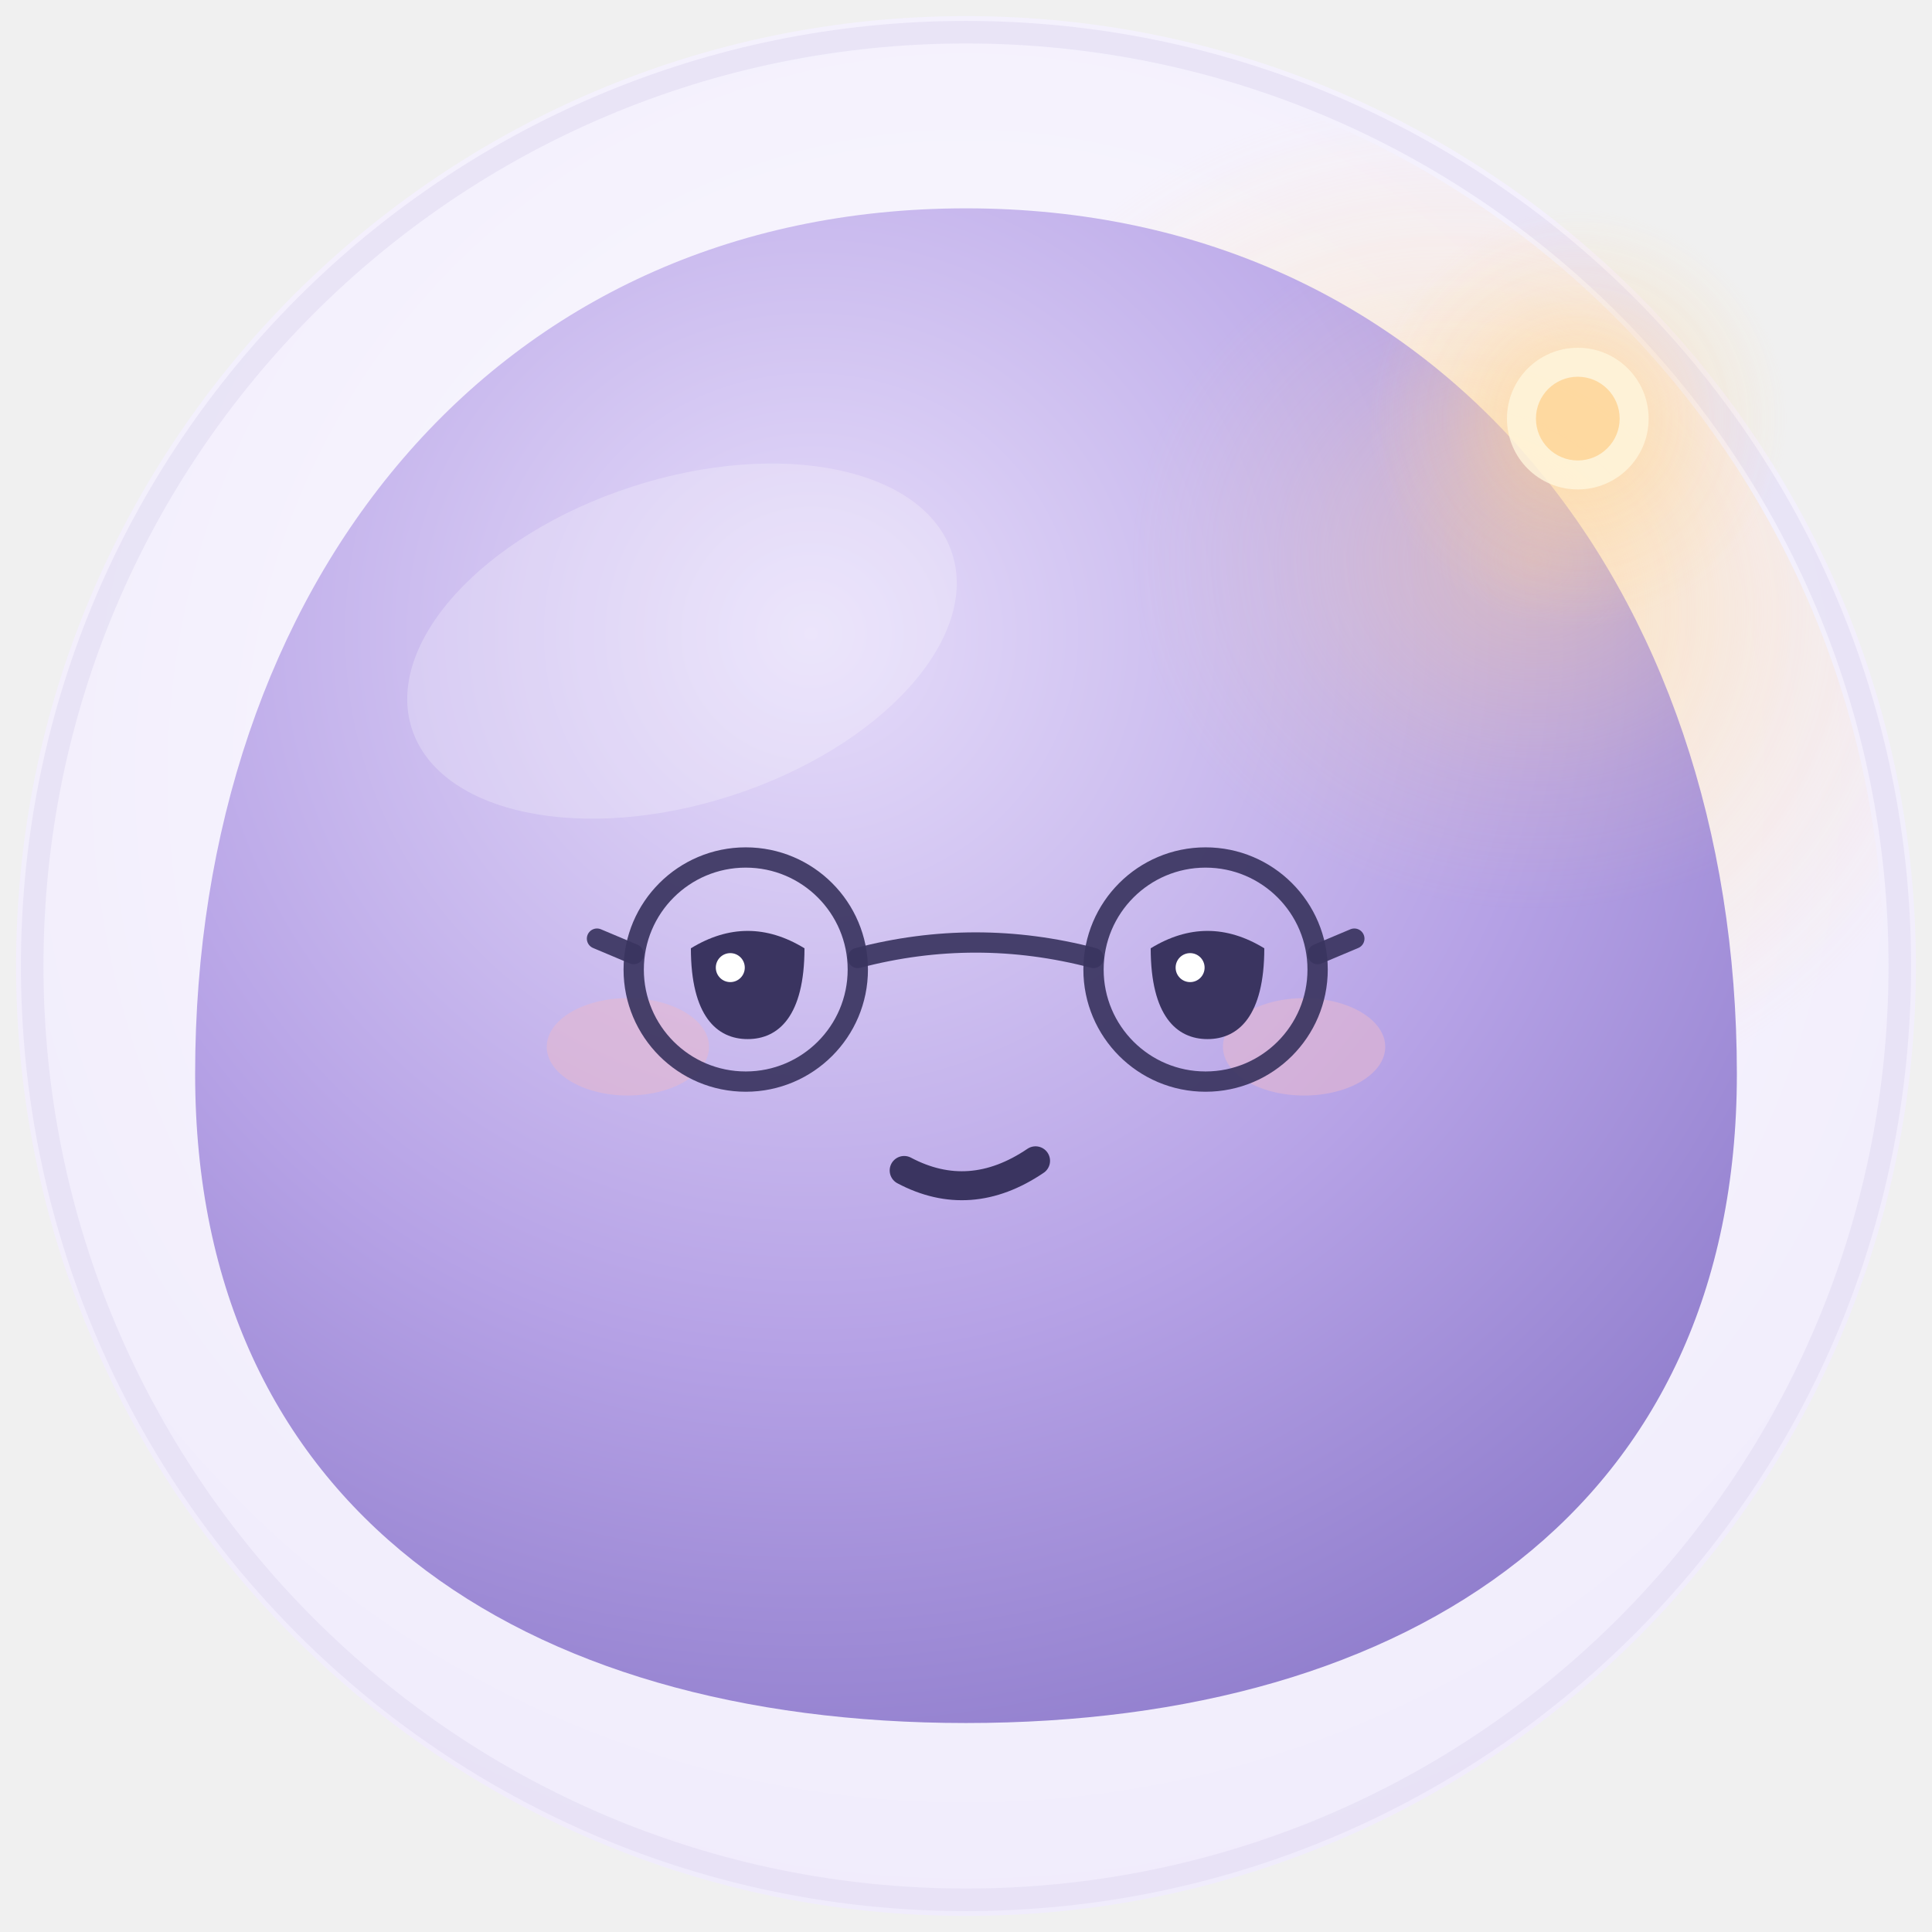
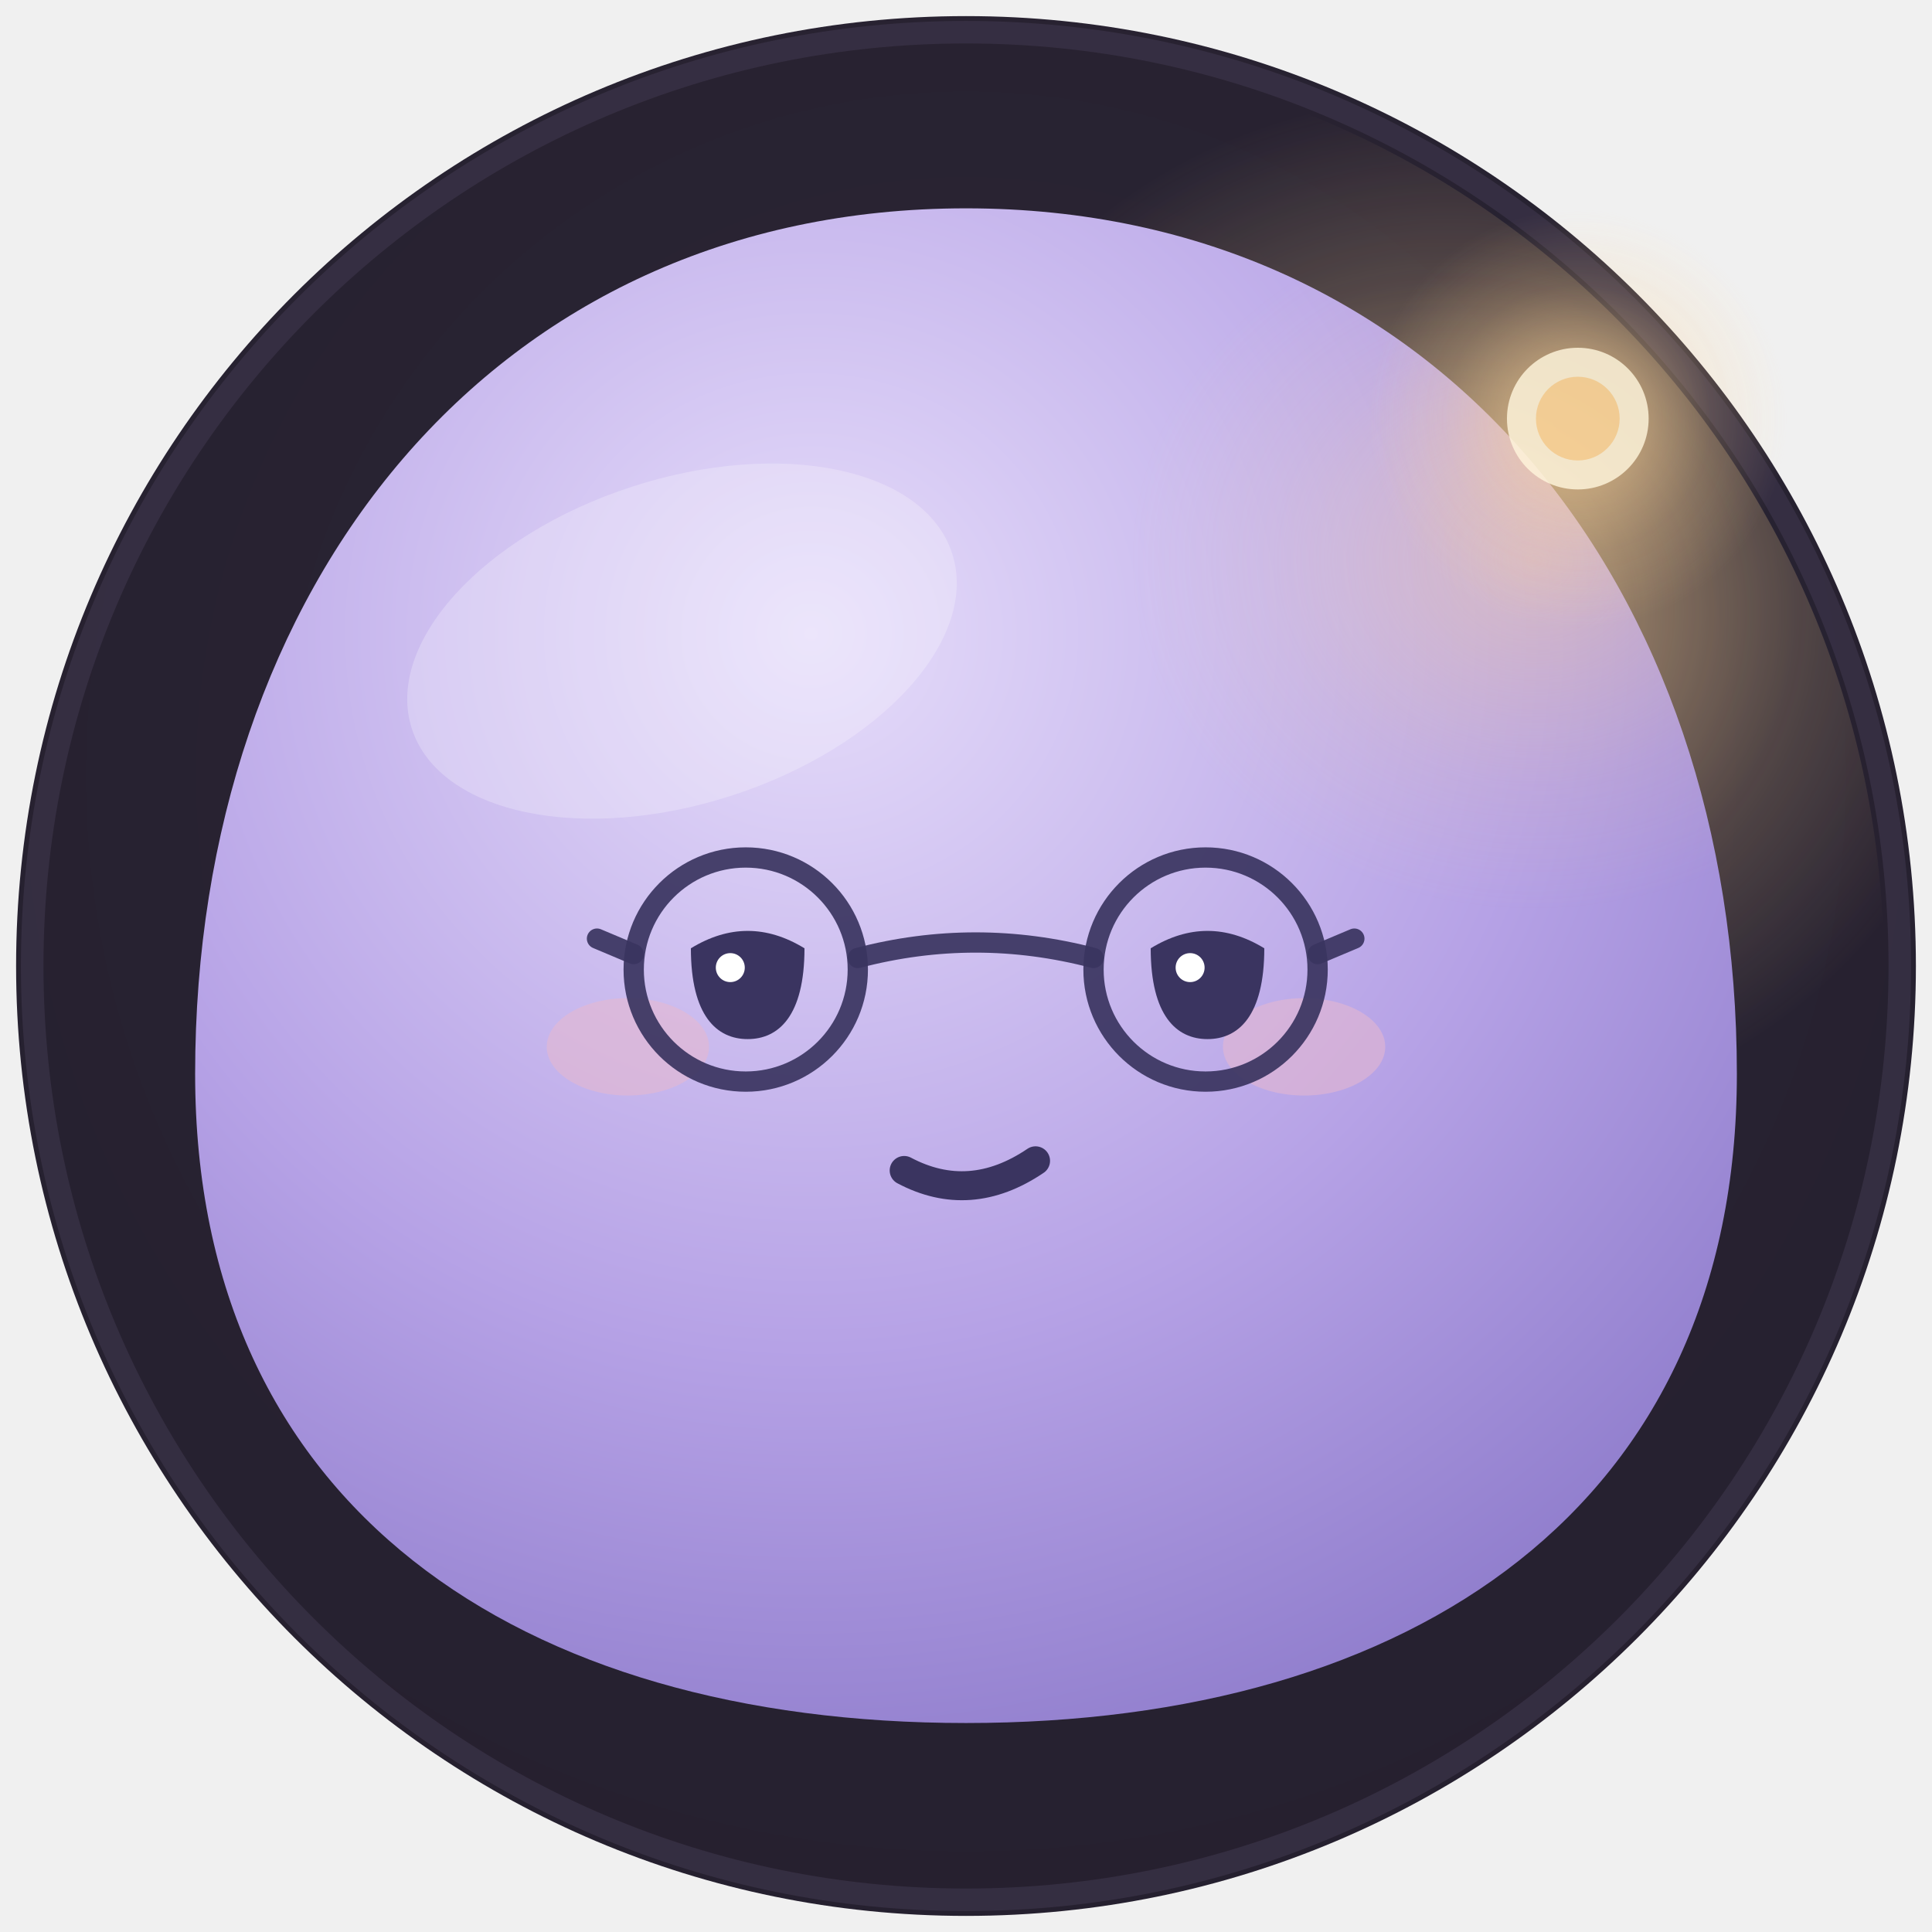
<svg xmlns="http://www.w3.org/2000/svg" viewBox="0 0 132 132">
  <style>
.body{transform-box:fill-box;transform-origin:50% 100%;animation:breathe 3.4s ease-in-out infinite}
@keyframes breathe{0%,100%{transform:translateY(0)}50%{transform:translateY(-2.4px)}}
.orb{transform-box:fill-box;transform-origin:center;animation:glo 2.6s ease-in-out infinite}
@keyframes glo{0%,100%{opacity:.7;transform:scale(.9)}50%{opacity:1;transform:scale(1.14)}}
.tw{transform-box:fill-box;transform-origin:center}.a1{animation:tw 2.8s ease-in-out infinite}.a2{animation:tw 2.8s ease-in-out .9s infinite}@keyframes tw{0%,100%{opacity:.2;transform:scale(.6)}50%{opacity:1;transform:scale(1.15)}}
@media(prefers-reduced-motion:reduce){*{animation:none!important}}
</style>
  <g class="body" fill="none">
    <path d="M66 130.9C101.843 130.9 130.9 101.843 130.9 66C130.9 30.157 101.843 1.1 66 1.1C30.157 1.1 1.1 30.157 1.1 66C1.1 101.843 30.157 130.9 66 130.9Z" fill="url(#paint0_radial_1298_440)" />
    <mask id="mask0_1298_440" style="mask-type:luminance" maskUnits="userSpaceOnUse" x="3" y="3" width="126" height="126">
      <path d="M66 128.7C100.628 128.7 128.7 100.628 128.7 66C128.7 31.372 100.628 3.3 66 3.3C31.372 3.3 3.3 31.372 3.3 66C3.3 100.628 31.372 128.7 66 128.7Z" fill="white" />
    </mask>
    <g mask="url(#mask0_1298_440)">
      <g opacity="0.9">
        <path d="M99 77C119.656 77 136.4 61.24 136.4 41.8C136.4 22.36 119.656 6.6 99 6.6C78.345 6.6 61.6 22.36 61.6 41.8C61.6 61.24 78.345 77 99 77Z" fill="url(#paint1_radial_1298_440)" />
      </g>
      <path d="M66 14.234C98.34 14.234 118.668 40.106 118.668 73.37C118.668 102.938 96.492 117.722 66 117.722C35.508 117.722 13.332 102.938 13.332 73.37C13.332 40.106 33.66 14.234 66 14.234Z" fill="url(#paint2_radial_1298_440)" />
      <mask id="mask1_1298_440" style="mask-type:luminance" maskUnits="userSpaceOnUse" x="13" y="14" width="106" height="104">
        <path d="M66 14.234C98.34 14.234 118.668 40.106 118.668 73.37C118.668 102.938 96.492 117.722 66 117.722C35.508 117.722 13.332 102.938 13.332 73.37C13.332 40.106 33.66 14.234 66 14.234Z" fill="white" />
      </mask>
      <g mask="url(#mask1_1298_440)">
        <path opacity="0.24" d="M50.022 54.347C60.214 51.036 66.943 43.63 65.05 37.806C63.158 31.982 53.362 29.945 43.17 33.257C32.978 36.568 26.249 43.974 28.142 49.798C30.034 55.622 39.83 57.659 50.022 54.347Z" fill="white" />
        <path opacity="0.495" d="M104.808 62.282C120.117 62.282 132.528 51.526 132.528 38.258C132.528 24.99 120.117 14.234 104.808 14.234C89.499 14.234 77.088 24.99 77.088 38.258C77.088 51.526 89.499 62.282 104.808 62.282Z" fill="url(#paint3_radial_1298_440)" />
      </g>
      <path opacity="0.55" d="M42.9 74.849C45.962 74.849 48.444 73.359 48.444 71.522C48.444 69.685 45.962 68.196 42.9 68.196C39.838 68.196 37.356 69.685 37.356 71.522C37.356 73.359 39.838 74.849 42.9 74.849Z" fill="#E7B8CE" />
      <path opacity="0.55" d="M89.1 74.849C92.162 74.849 94.644 73.359 94.644 71.522C94.644 69.685 92.162 68.196 89.1 68.196C86.038 68.196 83.556 69.685 83.556 71.522C83.556 73.359 86.038 74.849 89.1 74.849Z" fill="#E7B8CE" />
    </g>
-     <path opacity="0.7" d="M66 129.8C101.236 129.8 129.8 101.236 129.8 66C129.8 30.764 101.236 2.2 66 2.2C30.764 2.2 2.2 30.764 2.2 66C2.2 101.236 30.764 129.8 66 129.8Z" stroke="#E4DEF4" stroke-width="1.54" />
+     <path opacity="0.7" d="M66 129.8C101.236 129.8 129.8 101.236 129.8 66C129.8 30.764 101.236 2.2 66 2.2C30.764 2.2 2.2 30.764 2.2 66C2.2 101.236 30.764 129.8 66 129.8Z" stroke="#3B3348" stroke-width="1.54" />
    <g opacity="0.9">
      <g class="orb">
        <path d="M107.8 42.9C115.698 42.9 122.1 36.498 122.1 28.6C122.1 20.702 115.698 14.3 107.8 14.3C99.902 14.3 93.5 20.702 93.5 28.6C93.5 36.498 99.902 42.9 107.8 42.9Z" fill="url(#paint4_radial_1298_440)" />
        <path d="M107.8 33.44C110.473 33.44 112.64 31.273 112.64 28.6C112.64 25.927 110.473 23.76 107.8 23.76C105.127 23.76 102.96 25.927 102.96 28.6C102.96 31.273 105.127 33.44 107.8 33.44Z" fill="#FFF3D6" />
        <path d="M107.8 31.46C109.379 31.46 110.66 30.18 110.66 28.6C110.66 27.02 109.379 25.74 107.8 25.74C106.22 25.74 104.94 27.02 104.94 28.6C104.94 30.18 106.22 31.46 107.8 31.46Z" fill="#FFD79A" />
      </g>
    </g>
    <defs>
      <radialGradient id="paint0_radial_1298_440" cx="0" cy="0" r="1" gradientUnits="userSpaceOnUse" gradientTransform="translate(66.0001 53.02) scale(93.456)">
-         <stop stop-color="#FCFBFF" />
-         <stop offset="1" stop-color="#EEE9FB" />
+         <stop stop-color="#2C2635" />
+         <stop offset="1" stop-color="#241F2E" />
      </radialGradient>
      <radialGradient id="paint1_radial_1298_440" cx="0" cy="0" r="1" gradientUnits="userSpaceOnUse" gradientTransform="translate(99.0001 41.8001) scale(37.4 35.2)">
        <stop stop-color="#FFD79A" stop-opacity="0.85" />
        <stop offset="0.64" stop-color="#FFD79A" stop-opacity="0.22" />
        <stop offset="1" stop-color="#FFD79A" stop-opacity="0" />
      </radialGradient>
      <radialGradient id="paint2_radial_1298_440" cx="0" cy="0" r="1" gradientUnits="userSpaceOnUse" gradientTransform="translate(55.4664 43.2108) scale(90.589 88.9997)">
        <stop stop-color="#E6DDFA" />
        <stop offset="0.55" stop-color="#B6A2E6" />
        <stop offset="1" stop-color="#8674C6" />
      </radialGradient>
      <radialGradient id="paint3_radial_1298_440" cx="0" cy="0" r="1" gradientUnits="userSpaceOnUse" gradientTransform="translate(104.808 38.2581) scale(27.72 24.024)">
        <stop stop-color="#FFD79A" stop-opacity="0.85" />
        <stop offset="0.64" stop-color="#FFD79A" stop-opacity="0.22" />
        <stop offset="1" stop-color="#FFD79A" stop-opacity="0" />
      </radialGradient>
      <radialGradient id="paint4_radial_1298_440" cx="0" cy="0" r="1" gradientUnits="userSpaceOnUse" gradientTransform="translate(107.8 28.5999) scale(14.3)">
        <stop stop-color="#FFD79A" stop-opacity="0.85" />
        <stop offset="0.64" stop-color="#FFD79A" stop-opacity="0.22" />
        <stop offset="1" stop-color="#FFD79A" stop-opacity="0" />
      </radialGradient>
    </defs>
    <g transform="translate(66,14.2341) scale(1.32) translate(-70,-39.2)">
      <path d="M55.76 77.5Q58.7 75.7 61.64 77.5C61.64 81 60.3 82.2 58.7 82.2C57.1 82.2 55.76 81 55.76 77.5Z" fill="#3A3460" />
      <circle cx="57.8" cy="78.5" r=".75" fill="#fff" />
      <path d="M79.56 77.5Q82.5 75.7 85.44 77.5C85.44 81 84.1 82.2 82.5 82.2C80.9 82.2 79.56 81 79.56 77.5Z" fill="#3A3460" />
      <circle cx="81.6" cy="78.5" r=".75" fill="#fff" />
      <circle cx="58.6" cy="78.6" r="5.8" stroke="#3A3460" stroke-width="1.05" opacity=".92" fill="none" />
      <circle cx="82.4" cy="78.6" r="5.8" stroke="#3A3460" stroke-width="1.05" opacity=".92" fill="none" />
      <path d="M64.4 78Q70.5 76.4 76.6 78" stroke="#3A3460" stroke-width="1.05" stroke-linecap="round" opacity="0.92" fill="none" />
      <path d="M52.8 77.8L50.9 77" stroke="#3A3460" stroke-width="1.05" stroke-linecap="round" opacity="0.92" fill="none" />
      <path d="M88.2 77.8L90.1 77" stroke="#3A3460" stroke-width="1.05" stroke-linecap="round" opacity="0.92" fill="none" />
      <path d="M66.8 89Q70.2 90.8 73.6 88.5" stroke="#3A3460" stroke-width="1.5" stroke-linecap="round" opacity="1" fill="none" />
    </g>
  </g>
  <g />
</svg>
